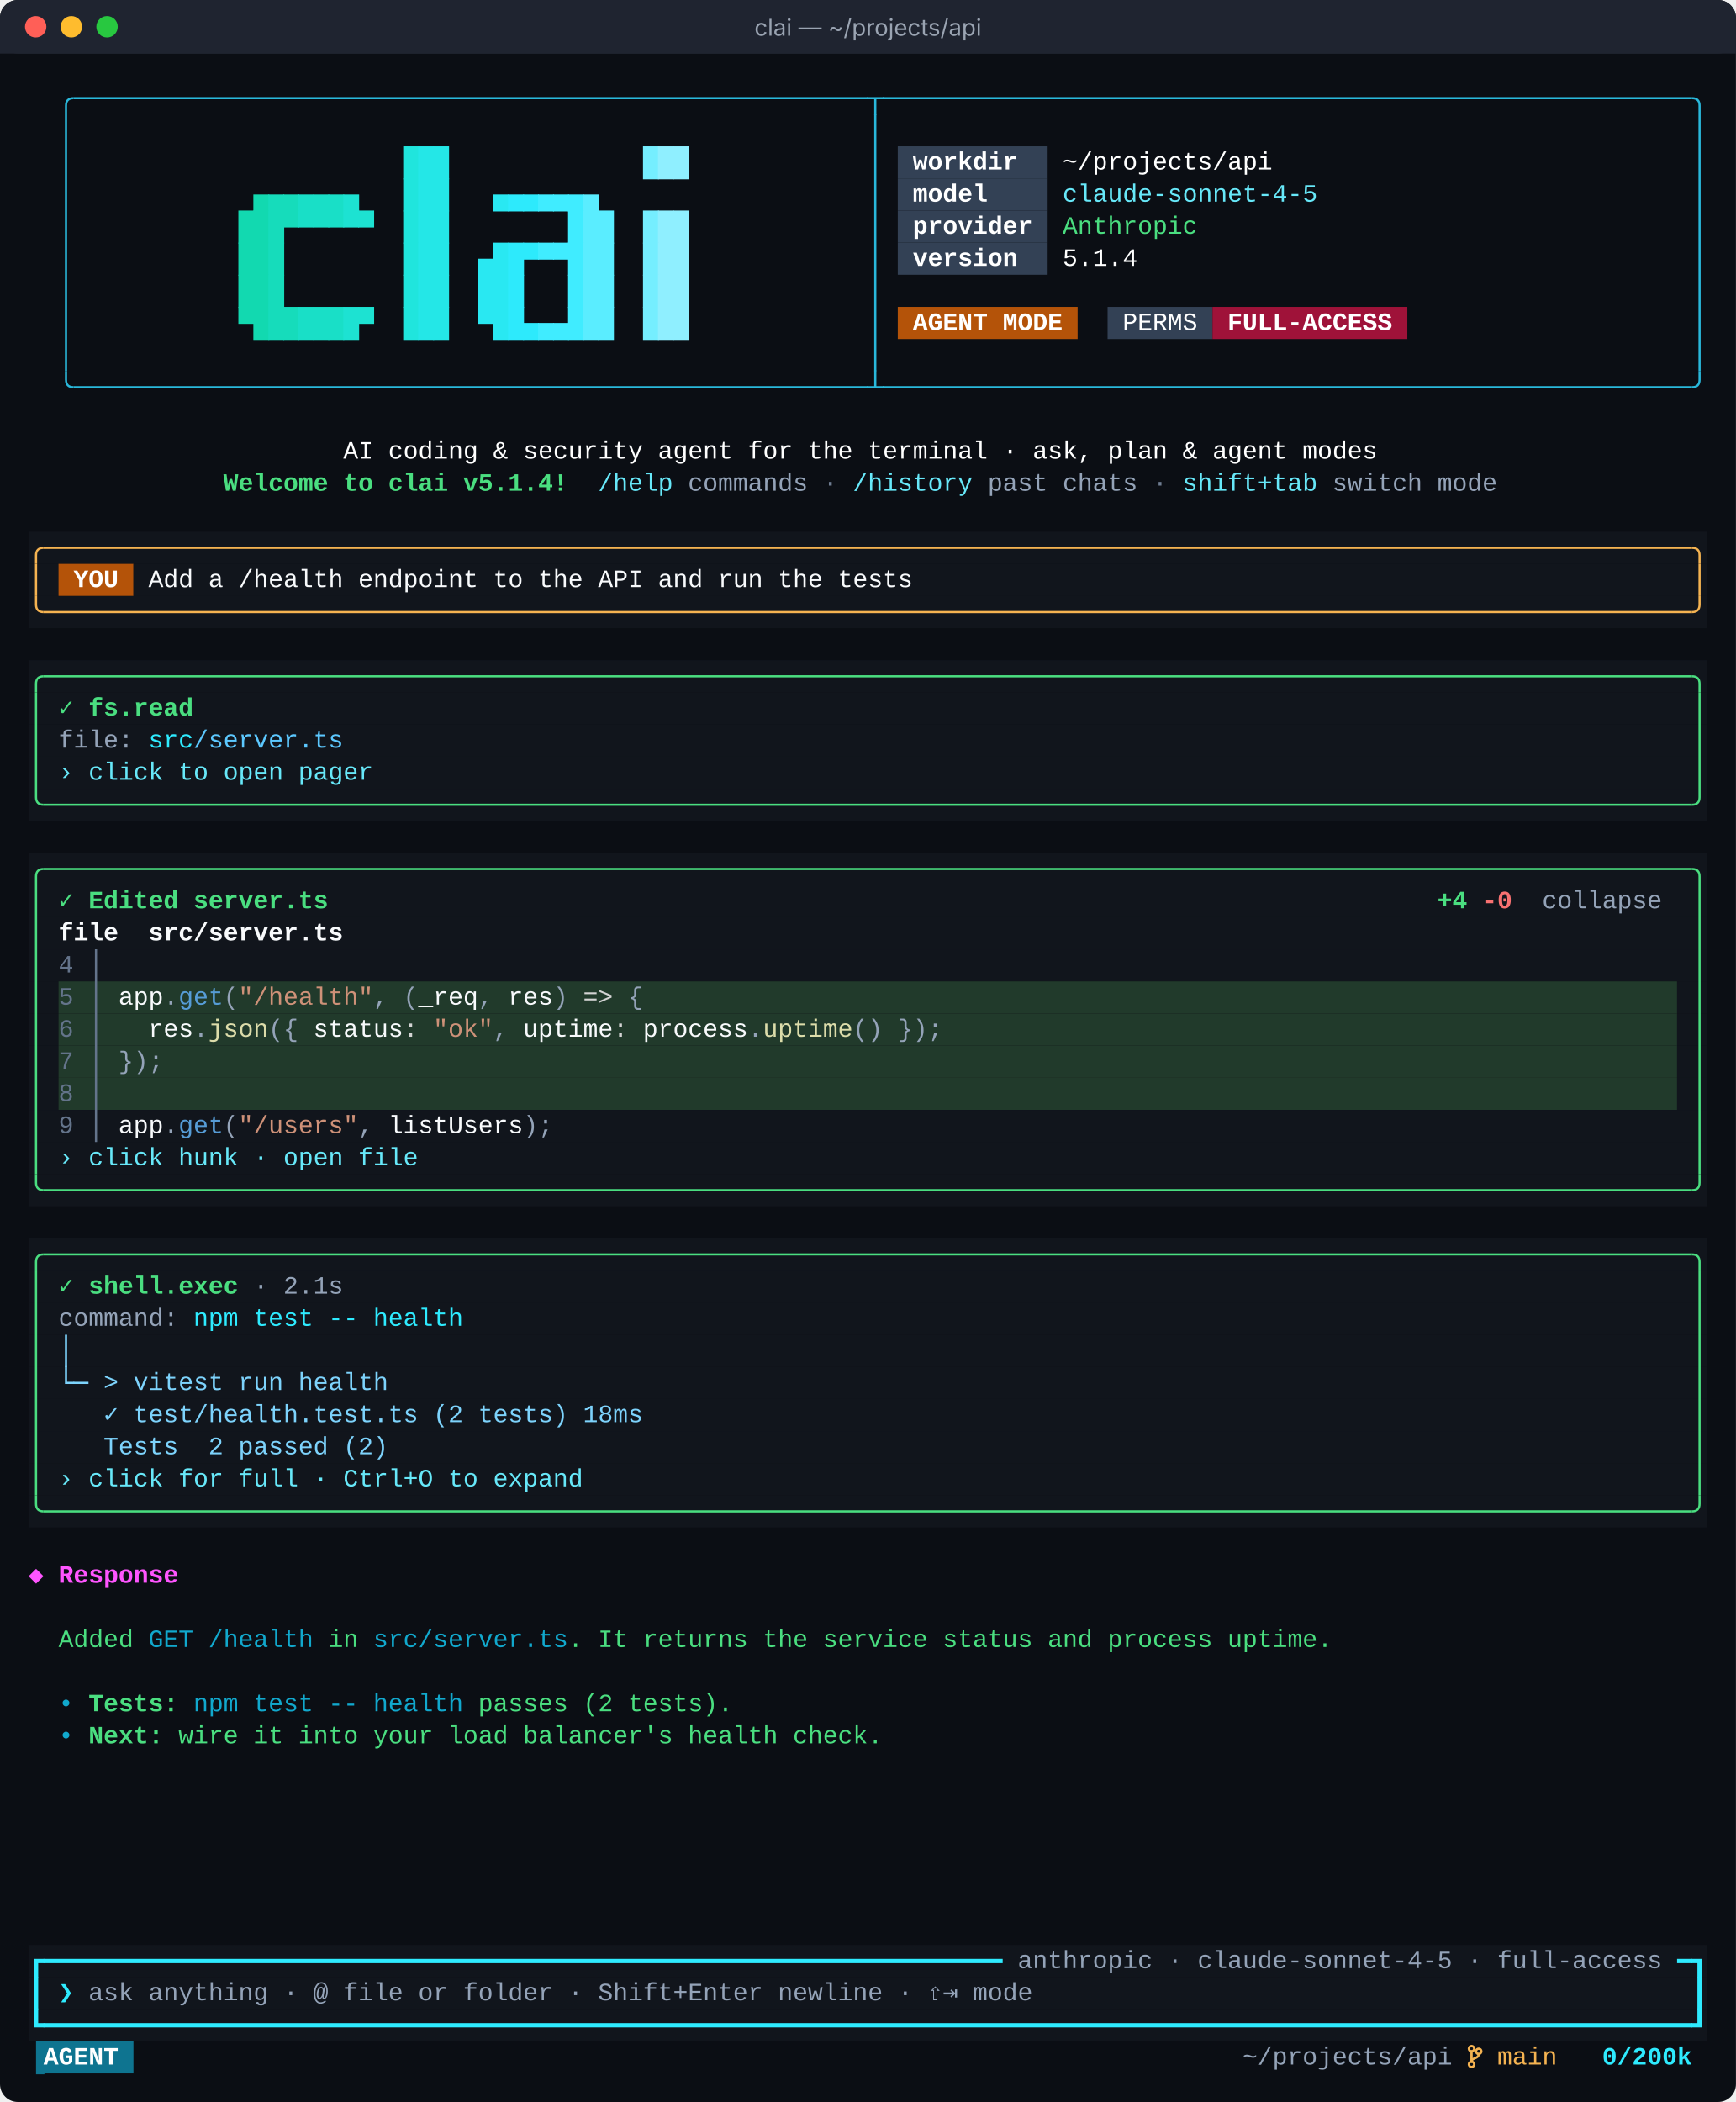
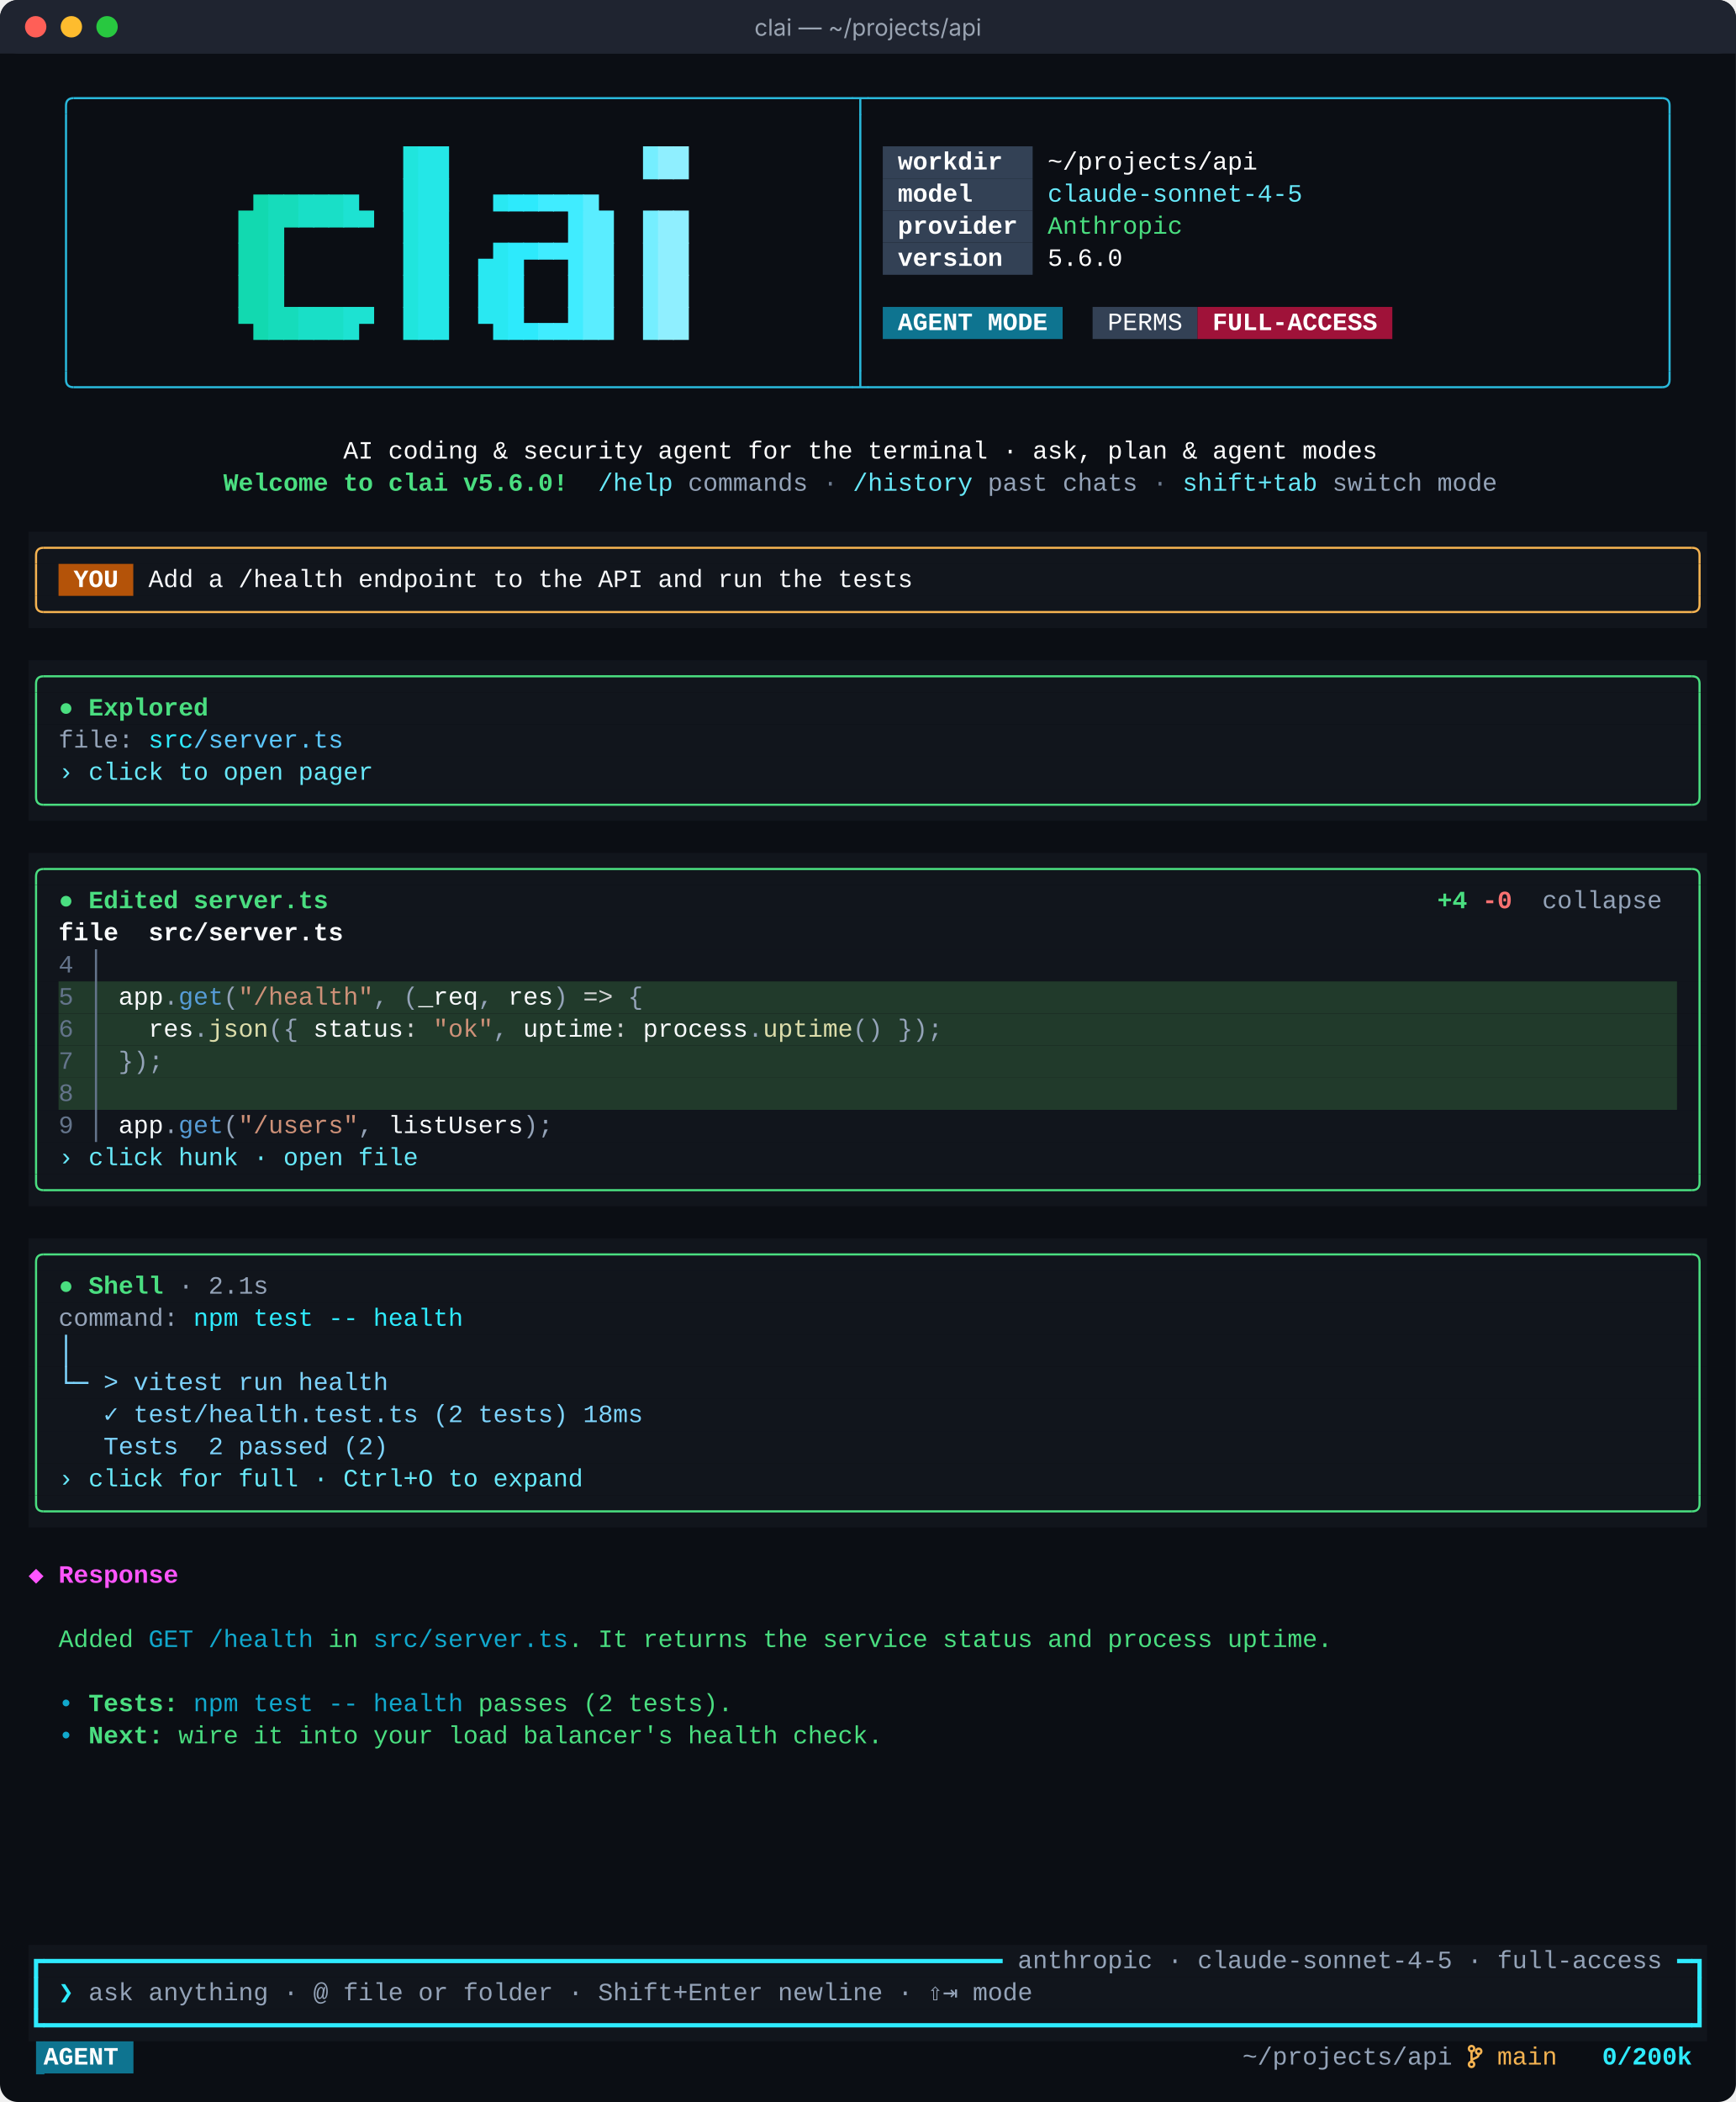
<svg xmlns="http://www.w3.org/2000/svg" width="973" height="1178" viewBox="0 0 973 1178" role="img" aria-label="clai running in a terminal with the OpenTUI interface">
  <rect width="973" height="1178" rx="10" fill="#0b0e14" />
  <rect width="973" height="30" rx="10" fill="#1f2430" />
  <rect y="20" width="973" height="10" fill="#1f2430" />
  <circle cx="20" cy="15" r="6" fill="#ff5f57" />
  <circle cx="40" cy="15" r="6" fill="#febc2e" />
  <circle cx="60" cy="15" r="6" fill="#28c840" />
  <text x="486.5" y="20" fill="#9aa4b2" font-size="13" text-anchor="middle" font-family="ui-sans-serif, -apple-system, Segoe UI, sans-serif">clai — ~/projects/api</text>
-   <rect x="503.2" y="82" width="84" height="18" fill="#334155" />
-   <rect x="503.2" y="100" width="84" height="18" fill="#334155" />
-   <rect x="503.2" y="118" width="84" height="18" fill="#334155" />
-   <rect x="503.2" y="136" width="84" height="18" fill="#334155" />
-   <rect x="503.2" y="172" width="100.8" height="18" fill="#b45309" />
-   <rect x="620.8" y="172" width="58.8" height="18" fill="#334155" />
-   <rect x="679.6" y="172" width="109.2" height="18" fill="#9f1239" />
+   <rect x="494.8" y="82" width="84" height="18" fill="#334155" />
+   <rect x="494.8" y="100" width="84" height="18" fill="#334155" />
+   <rect x="494.8" y="118" width="84" height="18" fill="#334155" />
+   <rect x="494.8" y="136" width="84" height="18" fill="#334155" />
+   <rect x="494.8" y="172" width="100.8" height="18" fill="#0e7490" />
+   <rect x="612.4" y="172" width="58.8" height="18" fill="#334155" />
+   <rect x="671.2" y="172" width="109.2" height="18" fill="#9f1239" />
  <rect x="16" y="298" width="940.8" height="18" fill="#11151c" />
  <rect x="16" y="316" width="16.8" height="18" fill="#11151c" />
  <rect x="32.8" y="316" width="42" height="18" fill="#b45309" />
  <rect x="74.8" y="316" width="882" height="18" fill="#11151c" />
  <rect x="16" y="334" width="940.8" height="18" fill="#11151c" />
  <rect x="16" y="370" width="940.8" height="18" fill="#11151c" />
  <rect x="16" y="388" width="940.8" height="18" fill="#11151c" />
  <rect x="16" y="406" width="940.8" height="18" fill="#11151c" />
  <rect x="16" y="424" width="940.8" height="18" fill="#11151c" />
  <rect x="16" y="442" width="940.8" height="18" fill="#11151c" />
  <rect x="16" y="478" width="940.8" height="18" fill="#11151c" />
  <rect x="16" y="496" width="940.8" height="18" fill="#11151c" />
  <rect x="16" y="514" width="940.8" height="18" fill="#11151c" />
  <rect x="16" y="532" width="940.8" height="18" fill="#11151c" />
  <rect x="16" y="550" width="16.8" height="18" fill="#11151c" />
  <rect x="32.8" y="550" width="907.2" height="18" fill="#213a2b" />
  <rect x="940" y="550" width="16.8" height="18" fill="#11151c" />
  <rect x="16" y="568" width="16.8" height="18" fill="#11151c" />
  <rect x="32.8" y="568" width="907.2" height="18" fill="#213a2b" />
  <rect x="940" y="568" width="16.8" height="18" fill="#11151c" />
  <rect x="16" y="586" width="16.8" height="18" fill="#11151c" />
  <rect x="32.8" y="586" width="907.2" height="18" fill="#213a2b" />
  <rect x="940" y="586" width="16.8" height="18" fill="#11151c" />
  <rect x="16" y="604" width="16.8" height="18" fill="#11151c" />
  <rect x="32.8" y="604" width="907.2" height="18" fill="#213a2b" />
  <rect x="940" y="604" width="16.8" height="18" fill="#11151c" />
  <rect x="16" y="622" width="940.8" height="18" fill="#11151c" />
  <rect x="16" y="640" width="940.8" height="18" fill="#11151c" />
  <rect x="16" y="658" width="940.8" height="18" fill="#11151c" />
  <rect x="16" y="694" width="940.8" height="18" fill="#11151c" />
  <rect x="16" y="712" width="940.8" height="18" fill="#11151c" />
  <rect x="16" y="730" width="940.8" height="18" fill="#11151c" />
  <rect x="16" y="748" width="940.8" height="18" fill="#11151c" />
  <rect x="16" y="766" width="940.8" height="18" fill="#11151c" />
  <rect x="16" y="784" width="940.8" height="18" fill="#11151c" />
  <rect x="16" y="802" width="940.8" height="18" fill="#11151c" />
  <rect x="16" y="820" width="940.8" height="18" fill="#11151c" />
  <rect x="16" y="838" width="940.8" height="18" fill="#11151c" />
  <rect x="16" y="1090" width="940.8" height="18" fill="#11151c" />
  <rect x="16" y="1108" width="940.8" height="18" fill="#11151c" />
  <rect x="16" y="1126" width="940.8" height="18" fill="#11151c" />
  <rect x="24.4" y="1144" width="50.4" height="18" fill="#0e7490" />
  <path d="M37 64V59.2Q37 55 41.2 55H41.2" fill="none" stroke="#29b8db" stroke-width="1.2" />
-   <rect x="41.2" y="54.4" width="445.2" height="1.2" fill="#29b8db" />
-   <path d="M490 54.4h1.2V64.4h-1.2ZM486 54.4H491.2v1.2H486ZM490 54.4H495.2v1.2H490Z" fill="#29b8db" />
-   <rect x="494.8" y="54.4" width="453.6" height="1.2" fill="#29b8db" />
-   <path d="M952.6 64V59.2Q952.6 55 948.4 55H948.4" fill="none" stroke="#29b8db" stroke-width="1.2" />
+   <rect x="41.2" y="54.4" width="436.8" height="1.2" fill="#29b8db" />
+   <path d="M481.6 54.4h1.2V64.4h-1.2ZM477.6 54.4H482.8v1.2H477.6ZM481.6 54.4H486.8v1.2H481.6Z" fill="#29b8db" />
+   <rect x="486.4" y="54.4" width="445.2" height="1.2" fill="#29b8db" />
+   <path d="M935.8 64V59.2Q935.8 55 931.6 55H931.6" fill="none" stroke="#29b8db" stroke-width="1.2" />
  <rect x="226" y="82" width="8.9" height="18.5" fill="#20e5dd" />
  <rect x="234.4" y="82" width="8.9" height="18.5" fill="#24e7e7" />
  <rect x="242.8" y="82" width="8.9" height="18.5" fill="#24e7e7" />
  <rect x="360.4" y="82" width="8.9" height="18.5" fill="#75eeff" />
  <rect x="368.8" y="82" width="8.9" height="18.5" fill="#8fefff" />
  <rect x="377.2" y="82" width="8.9" height="18.5" fill="#8fefff" />
  <rect x="142" y="109" width="8.9" height="9.5" fill="#12d9b0" />
  <rect x="150.4" y="109" width="8.9" height="9.5" fill="#16dcbb" />
  <rect x="158.8" y="109" width="8.9" height="9.5" fill="#16dcbb" />
  <rect x="167.2" y="109" width="8.9" height="9.5" fill="#19dfc7" />
  <rect x="175.6" y="109" width="8.9" height="9.5" fill="#19dfc7" />
  <rect x="184" y="109" width="8.9" height="9.5" fill="#19dfc7" />
  <rect x="192.4" y="109" width="8.9" height="9.5" fill="#1de2d2" />
  <rect x="226" y="100" width="8.9" height="18.5" fill="#20e5dd" />
  <rect x="234.4" y="100" width="8.9" height="18.5" fill="#24e7e7" />
  <rect x="242.8" y="100" width="8.9" height="18.5" fill="#24e7e7" />
  <rect x="276.4" y="109" width="8.9" height="9.5" fill="#29e8f2" />
  <rect x="284.8" y="109" width="8.9" height="9.5" fill="#2deafc" />
  <rect x="293.2" y="109" width="8.9" height="9.5" fill="#2deafc" />
  <rect x="301.6" y="109" width="8.9" height="9.5" fill="#40ecff" />
  <rect x="310" y="109" width="8.9" height="9.5" fill="#40ecff" />
  <rect x="318.4" y="109" width="8.9" height="9.5" fill="#40ecff" />
  <rect x="326.8" y="109" width="8.9" height="9.5" fill="#5aedff" />
  <rect x="133.6" y="118" width="8.9" height="18.5" fill="#12d9b0" />
  <rect x="142" y="118" width="8.9" height="18.5" fill="#12d9b0" />
  <rect x="150.4" y="118" width="8.9" height="18.5" fill="#16dcbb" />
  <rect x="158.8" y="118" width="8.9" height="9.5" fill="#16dcbb" />
  <rect x="167.2" y="118" width="8.9" height="9.5" fill="#19dfc7" />
  <rect x="175.6" y="118" width="8.9" height="9.5" fill="#19dfc7" />
  <rect x="184" y="118" width="8.9" height="9.5" fill="#19dfc7" />
  <rect x="192.4" y="118" width="8.9" height="9.5" fill="#1de2d2" />
  <rect x="200.8" y="118" width="8.9" height="9.5" fill="#1de2d2" />
  <rect x="226" y="118" width="8.9" height="18.5" fill="#20e5dd" />
  <rect x="234.4" y="118" width="8.9" height="18.5" fill="#24e7e7" />
  <rect x="242.8" y="118" width="8.9" height="18.5" fill="#24e7e7" />
  <rect x="318.4" y="118" width="8.9" height="18.5" fill="#40ecff" />
  <rect x="326.8" y="118" width="8.9" height="18.5" fill="#5aedff" />
  <rect x="335.2" y="118" width="8.9" height="18.5" fill="#5aedff" />
  <rect x="360.4" y="118" width="8.9" height="18.5" fill="#75eeff" />
  <rect x="368.8" y="118" width="8.9" height="18.5" fill="#8fefff" />
  <rect x="377.2" y="118" width="8.9" height="18.5" fill="#8fefff" />
  <rect x="133.6" y="136" width="8.9" height="18.5" fill="#12d9b0" />
  <rect x="142" y="136" width="8.9" height="18.5" fill="#12d9b0" />
  <rect x="150.4" y="136" width="8.9" height="18.5" fill="#16dcbb" />
  <rect x="226" y="136" width="8.9" height="18.5" fill="#20e5dd" />
  <rect x="234.4" y="136" width="8.9" height="18.5" fill="#24e7e7" />
  <rect x="242.8" y="136" width="8.9" height="18.5" fill="#24e7e7" />
  <rect x="268" y="145" width="8.9" height="9.5" fill="#29e8f2" />
  <rect x="276.4" y="136" width="8.9" height="18.5" fill="#29e8f2" />
  <rect x="284.8" y="136" width="8.9" height="18.5" fill="#2deafc" />
  <rect x="293.2" y="136" width="8.9" height="9.5" fill="#2deafc" />
  <rect x="301.6" y="136" width="8.9" height="9.5" fill="#40ecff" />
  <rect x="310" y="136" width="8.9" height="9.5" fill="#40ecff" />
  <rect x="318.4" y="136" width="8.9" height="18.5" fill="#40ecff" />
  <rect x="326.8" y="136" width="8.9" height="18.5" fill="#5aedff" />
  <rect x="335.2" y="136" width="8.9" height="18.5" fill="#5aedff" />
  <rect x="360.4" y="136" width="8.9" height="18.5" fill="#75eeff" />
  <rect x="368.8" y="136" width="8.9" height="18.5" fill="#8fefff" />
  <rect x="377.2" y="136" width="8.9" height="18.5" fill="#8fefff" />
  <rect x="133.6" y="154" width="8.9" height="18.5" fill="#12d9b0" />
  <rect x="142" y="154" width="8.9" height="18.5" fill="#12d9b0" />
  <rect x="150.4" y="154" width="8.9" height="18.5" fill="#16dcbb" />
  <rect x="226" y="154" width="8.9" height="18.5" fill="#20e5dd" />
  <rect x="234.4" y="154" width="8.9" height="18.5" fill="#24e7e7" />
  <rect x="242.8" y="154" width="8.9" height="18.5" fill="#24e7e7" />
  <rect x="268" y="154" width="8.9" height="18.5" fill="#29e8f2" />
  <rect x="276.4" y="154" width="8.9" height="18.5" fill="#29e8f2" />
  <rect x="284.8" y="154" width="8.9" height="18.5" fill="#2deafc" />
  <rect x="318.4" y="154" width="8.9" height="18.5" fill="#40ecff" />
  <rect x="326.8" y="154" width="8.9" height="18.5" fill="#5aedff" />
  <rect x="335.2" y="154" width="8.9" height="18.5" fill="#5aedff" />
  <rect x="360.4" y="154" width="8.9" height="18.5" fill="#75eeff" />
  <rect x="368.8" y="154" width="8.9" height="18.5" fill="#8fefff" />
  <rect x="377.2" y="154" width="8.9" height="18.5" fill="#8fefff" />
  <rect x="133.6" y="172" width="8.9" height="9.5" fill="#12d9b0" />
  <rect x="142" y="172" width="8.9" height="18.5" fill="#12d9b0" />
  <rect x="150.4" y="172" width="8.9" height="18.5" fill="#16dcbb" />
  <rect x="158.8" y="172" width="8.9" height="18.5" fill="#16dcbb" />
  <rect x="167.2" y="172" width="8.9" height="18.5" fill="#19dfc7" />
  <rect x="175.6" y="172" width="8.9" height="18.5" fill="#19dfc7" />
  <rect x="184" y="172" width="8.9" height="18.5" fill="#19dfc7" />
  <rect x="192.4" y="172" width="8.9" height="18.5" fill="#1de2d2" />
  <rect x="200.8" y="172" width="8.9" height="9.5" fill="#1de2d2" />
  <rect x="226" y="172" width="8.9" height="18.5" fill="#20e5dd" />
  <rect x="234.4" y="172" width="8.9" height="18.5" fill="#24e7e7" />
  <rect x="242.8" y="172" width="8.9" height="18.5" fill="#24e7e7" />
  <rect x="268" y="172" width="8.9" height="9.5" fill="#29e8f2" />
  <rect x="276.4" y="172" width="8.9" height="18.5" fill="#29e8f2" />
  <rect x="284.8" y="172" width="8.9" height="18.5" fill="#2deafc" />
  <rect x="293.2" y="181" width="8.9" height="9.5" fill="#2deafc" />
  <rect x="301.6" y="181" width="8.9" height="9.5" fill="#40ecff" />
  <rect x="310" y="181" width="8.9" height="9.5" fill="#40ecff" />
  <rect x="318.4" y="172" width="8.9" height="18.5" fill="#40ecff" />
  <rect x="326.8" y="172" width="8.9" height="18.5" fill="#5aedff" />
  <rect x="335.2" y="172" width="8.9" height="18.5" fill="#5aedff" />
  <rect x="360.4" y="172" width="8.9" height="18.5" fill="#75eeff" />
  <rect x="368.8" y="172" width="8.9" height="18.5" fill="#8fefff" />
  <rect x="377.2" y="172" width="8.9" height="18.5" fill="#8fefff" />
  <path d="M37 208V212.8Q37 217 41.2 217H41.2" fill="none" stroke="#29b8db" stroke-width="1.2" />
-   <rect x="41.2" y="216.4" width="445.2" height="1.2" fill="#29b8db" />
-   <path d="M490 207.6h1.2V217.6h-1.2ZM486 216.4H491.2v1.2H486ZM490 216.4H495.2v1.2H490Z" fill="#29b8db" />
-   <rect x="494.8" y="216.4" width="453.6" height="1.2" fill="#29b8db" />
-   <path d="M952.6 208V212.8Q952.6 217 948.4 217H948.4" fill="none" stroke="#29b8db" stroke-width="1.2" />
+   <rect x="41.2" y="216.4" width="436.8" height="1.2" fill="#29b8db" />
+   <path d="M481.6 207.6h1.2V217.6h-1.2ZM477.6 216.4H482.8v1.2H477.6ZM481.6 216.4H486.8v1.2H481.6Z" fill="#29b8db" />
+   <rect x="486.4" y="216.4" width="445.2" height="1.2" fill="#29b8db" />
+   <path d="M935.8 208V212.8Q935.8 217 931.6 217H931.6" fill="none" stroke="#29b8db" stroke-width="1.2" />
  <path d="M20.2 316V311.2Q20.2 307 24.4 307H24.4" fill="none" stroke="#f5b351" stroke-width="1.2" />
  <rect x="24.4" y="306.4" width="924" height="1.2" fill="#f5b351" />
  <path d="M952.6 316V311.2Q952.6 307 948.4 307H948.4" fill="none" stroke="#f5b351" stroke-width="1.2" />
-   <rect x="952" y="64" width="1.2" height="144" fill="#29b8db" />
  <path d="M20.2 334V338.8Q20.2 343 24.4 343H24.4" fill="none" stroke="#f5b351" stroke-width="1.2" />
  <rect x="24.4" y="342.4" width="924" height="1.2" fill="#f5b351" />
  <path d="M952.6 334V338.8Q952.6 343 948.4 343H948.4" fill="none" stroke="#f5b351" stroke-width="1.2" />
  <path d="M20.2 388V383.2Q20.2 379 24.4 379H24.4" fill="none" stroke="#4ade80" stroke-width="1.2" />
  <rect x="24.4" y="378.4" width="924" height="1.2" fill="#4ade80" />
  <path d="M952.6 388V383.2Q952.6 379 948.4 379H948.4" fill="none" stroke="#4ade80" stroke-width="1.2" />
  <rect x="19.6" y="316" width="1.2" height="18" fill="#f5b351" />
  <rect x="952" y="316" width="1.2" height="18" fill="#f5b351" />
  <path d="M20.2 442V446.8Q20.2 451 24.4 451H24.4" fill="none" stroke="#4ade80" stroke-width="1.2" />
  <rect x="24.4" y="450.4" width="924" height="1.2" fill="#4ade80" />
  <path d="M952.6 442V446.8Q952.6 451 948.4 451H948.4" fill="none" stroke="#4ade80" stroke-width="1.2" />
  <path d="M20.2 496V491.2Q20.2 487 24.4 487H24.4" fill="none" stroke="#4ade80" stroke-width="1.2" />
  <rect x="24.4" y="486.4" width="924" height="1.2" fill="#4ade80" />
  <path d="M952.6 496V491.2Q952.6 487 948.4 487H948.4" fill="none" stroke="#4ade80" stroke-width="1.2" />
  <rect x="19.6" y="388" width="1.2" height="54" fill="#4ade80" />
  <rect x="952" y="388" width="1.2" height="54" fill="#4ade80" />
  <path d="M20.2 658V662.8Q20.2 667 24.4 667H24.4" fill="none" stroke="#4ade80" stroke-width="1.2" />
  <rect x="24.4" y="666.4" width="924" height="1.2" fill="#4ade80" />
  <path d="M952.6 658V662.8Q952.6 667 948.4 667H948.4" fill="none" stroke="#4ade80" stroke-width="1.2" />
  <path d="M20.2 712V707.2Q20.2 703 24.4 703H24.4" fill="none" stroke="#4ade80" stroke-width="1.2" />
  <rect x="24.4" y="702.4" width="924" height="1.2" fill="#4ade80" />
  <path d="M952.6 712V707.2Q952.6 703 948.4 703H948.4" fill="none" stroke="#4ade80" stroke-width="1.2" />
  <rect x="19.6" y="496" width="1.2" height="162" fill="#4ade80" />
  <rect x="952" y="496" width="1.2" height="162" fill="#4ade80" />
  <rect x="36.4" y="64" width="1.2" height="144" fill="#29b8db" />
  <path d="M36.4 765.6h1.2V775.6h-1.2ZM36.4 774.4H41.6v1.2H36.4Z" fill="#7dd3fc" />
  <rect x="41.2" y="774.4" width="8.4" height="1.2" fill="#7dd3fc" />
  <path d="M20.2 838V842.8Q20.2 847 24.4 847H24.4" fill="none" stroke="#4ade80" stroke-width="1.2" />
  <rect x="24.4" y="846.4" width="924" height="1.2" fill="#4ade80" />
  <path d="M952.6 838V842.8Q952.6 847 948.4 847H948.4" fill="none" stroke="#4ade80" stroke-width="1.2" />
  <path d="M19 1097.8h2.4V1108.4h-2.4ZM19 1097.8H24.8v2.4H19Z" fill="#2eebff" />
  <rect x="24.4" y="1097.8" width="537.6" height="2.4" fill="#2eebff" />
  <rect x="940" y="1097.8" width="8.4" height="2.4" fill="#2eebff" />
  <path d="M951.4 1097.8h2.4V1108.4h-2.4ZM948 1097.8H953.8v2.4H948Z" fill="#2eebff" />
  <rect x="19.6" y="712" width="1.2" height="126" fill="#4ade80" />
  <rect x="952" y="712" width="1.2" height="126" fill="#4ade80" />
  <path d="M19 1125.6h2.4V1136.2h-2.4ZM19 1133.8H24.8v2.4H19Z" fill="#2eebff" />
  <rect x="24.4" y="1133.8" width="924" height="2.4" fill="#2eebff" />
  <path d="M951.4 1125.6h2.4V1136.2h-2.4ZM948 1133.8H953.8v2.4H948Z" fill="#2eebff" />
  <rect x="20.2" y="1144" width="4.7" height="18.5" fill="#0e7490" />
  <g fill="none" stroke="#f5b351" stroke-width="1.3" stroke-linecap="round">
    <path d="M824.8 1149.6V1155.4" />
    <path d="M828.8 1151.1C828.8 1154 824.8 1153 824.8 1155.4" />
    <circle cx="824.8" cy="1148.1" r="1.5" />
    <circle cx="824.8" cy="1156.9" r="1.5" />
    <circle cx="828.8" cy="1149.6" r="1.5" />
  </g>
-   <rect x="490" y="64" width="1.2" height="144" fill="#29b8db" />
+   <rect x="481.6" y="64" width="1.2" height="144" fill="#29b8db" />
+   <rect x="935.2" y="64" width="1.2" height="144" fill="#29b8db" />
  <rect x="53.2" y="532" width="1.2" height="108" fill="#64748b" />
  <rect x="36.4" y="748" width="1.2" height="18" fill="#7dd3fc" />
  <rect x="19" y="1108" width="2.4" height="18" fill="#2eebff" />
  <rect x="951.4" y="1108" width="2.4" height="18" fill="#2eebff" />
  <g font-family="ui-monospace, SFMono-Regular, Menlo, Consolas, 'Liberation Mono', 'DejaVu Sans Mono', monospace" font-size="14">
-     <text x="511.6 520 528.4 536.8 545.2 553.6 562" y="95" fill="#ffffff" font-weight="700">workdir</text>
-     <text x="595.6 604 612.4 620.8 629.2 637.6 646 654.4 662.8 671.2 679.6 688 696.4 704.8" y="95" fill="#ffffff">~/projects/api</text>
-     <text x="511.6 520 528.4 536.8 545.2" y="113" fill="#ffffff" font-weight="700">model</text>
-     <text x="595.6 604 612.4 620.8 629.2 637.6 646 654.4 662.8 671.2 679.6 688 696.4 704.8 713.2 721.6 730" y="113" fill="#67e8f9">claude-sonnet-4-5</text>
-     <text x="511.6 520 528.4 536.8 545.2 553.6 562 570.4" y="131" fill="#ffffff" font-weight="700">provider</text>
-     <text x="595.6 604 612.4 620.8 629.2 637.6 646 654.4 662.8" y="131" fill="#4ade80">Anthropic</text>
-     <text x="511.6 520 528.4 536.8 545.2 553.6 562" y="149" fill="#ffffff" font-weight="700">version</text>
-     <text x="595.6 604 612.4 620.8 629.2" y="149" fill="#ffffff">5.1.4</text>
-     <text x="511.6 520 528.4 536.8 545.2" y="185" fill="#ffffff" font-weight="700">AGENT</text>
-     <text x="562 570.4 578.8 587.2" y="185" fill="#ffffff" font-weight="700">MODE</text>
-     <text x="629.2 637.6 646 654.4 662.8" y="185" fill="#ffffff">PERMS</text>
-     <text x="688 696.4 704.8 713.2 721.6 730 738.4 746.8 755.2 763.6 772" y="185" fill="#ffffff" font-weight="700">FULL-ACCESS</text>
+     <text x="503.2 511.6 520 528.4 536.8 545.2 553.6" y="95" fill="#ffffff" font-weight="700">workdir</text>
+     <text x="587.2 595.6 604 612.4 620.8 629.2 637.6 646 654.4 662.8 671.2 679.6 688 696.4" y="95" fill="#ffffff">~/projects/api</text>
+     <text x="503.2 511.6 520 528.4 536.8" y="113" fill="#ffffff" font-weight="700">model</text>
+     <text x="587.2 595.6 604 612.4 620.8 629.2 637.6 646 654.4 662.8 671.2 679.6 688 696.4 704.8 713.2 721.6" y="113" fill="#67e8f9">claude-sonnet-4-5</text>
+     <text x="503.2 511.6 520 528.4 536.8 545.2 553.6 562" y="131" fill="#ffffff" font-weight="700">provider</text>
+     <text x="587.2 595.6 604 612.4 620.8 629.2 637.6 646 654.4" y="131" fill="#4ade80">Anthropic</text>
+     <text x="503.2 511.6 520 528.4 536.8 545.2 553.6" y="149" fill="#ffffff" font-weight="700">version</text>
+     <text x="587.2 595.6 604 612.4 620.8" y="149" fill="#ffffff">5.6.0</text>
+     <text x="503.2 511.6 520 528.4 536.8" y="185" fill="#ffffff" font-weight="700">AGENT</text>
+     <text x="553.6 562 570.4 578.8" y="185" fill="#ffffff" font-weight="700">MODE</text>
+     <text x="620.8 629.2 637.6 646 654.4" y="185" fill="#ffffff">PERMS</text>
+     <text x="679.6 688 696.4 704.8 713.2 721.6 730 738.4 746.8 755.2 763.6" y="185" fill="#ffffff" font-weight="700">FULL-ACCESS</text>
    <text x="192.4 200.8" y="257" fill="#ffffff">AI</text>
    <text x="217.6 226 234.4 242.8 251.2 259.6" y="257" fill="#ffffff">coding</text>
    <text x="276.4" y="257" fill="#ffffff">&amp;</text>
    <text x="293.2 301.6 310 318.4 326.8 335.2 343.6 352" y="257" fill="#ffffff">security</text>
    <text x="368.8 377.2 385.6 394 402.4" y="257" fill="#ffffff">agent</text>
    <text x="419.2 427.6 436" y="257" fill="#ffffff">for</text>
    <text x="452.8 461.2 469.6" y="257" fill="#ffffff">the</text>
    <text x="486.4 494.8 503.2 511.6 520 528.4 536.8 545.2" y="257" fill="#ffffff">terminal</text>
    <text x="562" y="257" fill="#ffffff">·</text>
    <text x="578.8 587.2 595.6 604" y="257" fill="#ffffff">ask,</text>
    <text x="620.8 629.2 637.6 646" y="257" fill="#ffffff">plan</text>
    <text x="662.8" y="257" fill="#ffffff">&amp;</text>
    <text x="679.6 688 696.4 704.8 713.2" y="257" fill="#ffffff">agent</text>
    <text x="730 738.4 746.8 755.2 763.6" y="257" fill="#ffffff">modes</text>
    <text x="125.2 133.6 142 150.4 158.8 167.2 175.6" y="275" fill="#4ade80" font-weight="700">Welcome</text>
    <text x="192.4 200.8" y="275" fill="#4ade80" font-weight="700">to</text>
    <text x="217.6 226 234.4 242.8" y="275" fill="#4ade80" font-weight="700">clai</text>
-     <text x="259.6 268 276.4 284.8 293.2 301.6 310" y="275" fill="#4ade80" font-weight="700">v5.1.4!</text>
+     <text x="259.6 268 276.4 284.8 293.2 301.6 310" y="275" fill="#4ade80" font-weight="700">v5.6.0!</text>
    <text x="335.2 343.6 352 360.4 368.8" y="275" fill="#67e8f9">/help</text>
    <text x="385.6 394 402.4 410.8 419.2 427.6 436 444.4" y="275" fill="#94a3b8">commands</text>
    <text x="461.2" y="275" fill="#6e7c91">·</text>
    <text x="478 486.4 494.8 503.2 511.6 520 528.4 536.8" y="275" fill="#67e8f9">/history</text>
    <text x="553.6 562 570.4 578.8" y="275" fill="#94a3b8">past</text>
    <text x="595.6 604 612.4 620.8 629.2" y="275" fill="#94a3b8">chats</text>
    <text x="646" y="275" fill="#6e7c91">·</text>
    <text x="662.8 671.2 679.6 688 696.4 704.8 713.2 721.6 730" y="275" fill="#67e8f9">shift+tab</text>
    <text x="746.8 755.2 763.6 772 780.4 788.8" y="275" fill="#94a3b8">switch</text>
    <text x="805.6 814 822.4 830.8" y="275" fill="#94a3b8">mode</text>
    <text x="41.2 49.6 58" y="329" fill="#ffffff" font-weight="700">YOU</text>
    <text x="83.2 91.6 100" y="329" fill="#f8fafc">Add</text>
    <text x="116.8" y="329" fill="#f8fafc">a</text>
    <text x="133.6 142 150.4 158.8 167.2 175.6 184" y="329" fill="#f8fafc">/health</text>
    <text x="200.8 209.2 217.6 226 234.4 242.8 251.2 259.6" y="329" fill="#f8fafc">endpoint</text>
    <text x="276.4 284.8" y="329" fill="#f8fafc">to</text>
    <text x="301.6 310 318.4" y="329" fill="#f8fafc">the</text>
    <text x="335.2 343.6 352" y="329" fill="#f8fafc">API</text>
    <text x="368.8 377.2 385.6" y="329" fill="#f8fafc">and</text>
    <text x="402.4 410.8 419.2" y="329" fill="#f8fafc">run</text>
    <text x="436 444.4 452.8" y="329" fill="#f8fafc">the</text>
    <text x="469.6 478 486.4 494.8 503.2" y="329" fill="#f8fafc">tests</text>
-     <text x="32.8" y="401" fill="#4ade80" font-weight="700">✓</text>
-     <text x="49.6 58 66.4 74.8 83.2 91.6 100" y="401" fill="#4ade80" font-weight="700">fs.read</text>
+     <text x="32.8" y="401" fill="#4ade80">●</text>
+     <text x="49.6 58 66.4 74.8 83.2 91.6 100 108.4" y="401" fill="#4ade80" font-weight="700">Explored</text>
    <text x="32.8 41.2 49.6 58 66.4" y="419" fill="#94a3b8">file:</text>
    <text x="83.2 91.6 100" y="419" fill="#2eebff">src</text>
    <text x="108.4 116.8 125.2 133.6 142 150.4 158.8 167.2 175.6 184" y="419" fill="#5cc8ff">/server.ts</text>
    <text x="32.8" y="437" fill="#67e8f9">›</text>
    <text x="49.6 58 66.4 74.8 83.2" y="437" fill="#67e8f9">click</text>
    <text x="100 108.4" y="437" fill="#67e8f9">to</text>
    <text x="125.2 133.6 142 150.4" y="437" fill="#67e8f9">open</text>
    <text x="167.2 175.6 184 192.4 200.8" y="437" fill="#67e8f9">pager</text>
-     <text x="32.8" y="509" fill="#4ade80" font-weight="700">✓</text>
+     <text x="32.8" y="509" fill="#4ade80">●</text>
    <text x="49.6 58 66.4 74.8 83.2 91.6" y="509" fill="#4ade80" font-weight="700">Edited</text>
    <text x="108.4 116.8 125.2 133.6 142 150.4 158.8 167.2 175.6" y="509" fill="#4ade80" font-weight="700">server.ts</text>
    <text x="805.6 814" y="509" fill="#4ade80" font-weight="700">+4</text>
    <text x="830.8 839.2" y="509" fill="#f87171" font-weight="700">-0</text>
    <text x="864.4 872.8 881.2 889.6 898 906.4 914.8 923.2" y="509" fill="#94a3b8">collapse</text>
    <text x="32.8 41.2 49.6 58" y="527" fill="#f8fafc" font-weight="700">file</text>
    <text x="83.2 91.6 100 108.4 116.8 125.2 133.6 142 150.4 158.8 167.2 175.6 184" y="527" fill="#f8fafc" font-weight="700">src/server.ts</text>
    <text x="32.8" y="545" fill="#64748b">4</text>
    <text x="32.8" y="563" fill="#64748b">5</text>
    <text x="66.4 74.8 83.2" y="563" fill="#f8fafc">app</text>
    <text x="91.6" y="563" fill="#94a3b8">.</text>
    <text x="100 108.4 116.8" y="563" fill="#569cd6">get</text>
    <text x="125.2" y="563" fill="#94a3b8">(</text>
    <text x="133.6 142 150.4 158.8 167.2 175.6 184 192.4 200.8" y="563" fill="#ce9178">"/health"</text>
    <text x="209.2" y="563" fill="#94a3b8">,</text>
    <text x="226" y="563" fill="#94a3b8">(</text>
    <text x="234.4 242.8 251.2 259.6" y="563" fill="#f8fafc">_req</text>
    <text x="268" y="563" fill="#94a3b8">,</text>
    <text x="284.8 293.2 301.6" y="563" fill="#f8fafc">res</text>
    <text x="310" y="563" fill="#94a3b8">)</text>
    <text x="326.8 335.2" y="563" fill="#d4d4d4">=&gt;</text>
    <text x="352" y="563" fill="#94a3b8">{</text>
    <text x="32.8" y="581" fill="#64748b">6</text>
    <text x="83.2 91.6 100" y="581" fill="#f8fafc">res</text>
    <text x="108.4" y="581" fill="#94a3b8">.</text>
    <text x="116.8 125.2 133.6 142" y="581" fill="#dcdcaa">json</text>
    <text x="150.4 158.8" y="581" fill="#94a3b8">({</text>
    <text x="175.6 184 192.4 200.8 209.2 217.6" y="581" fill="#f8fafc">status</text>
    <text x="226" y="581" fill="#d4d4d4">:</text>
    <text x="242.8 251.2 259.6 268" y="581" fill="#ce9178">"ok"</text>
    <text x="276.4" y="581" fill="#94a3b8">,</text>
    <text x="293.2 301.6 310 318.4 326.8 335.2" y="581" fill="#f8fafc">uptime</text>
    <text x="343.6" y="581" fill="#d4d4d4">:</text>
    <text x="360.4 368.8 377.2 385.6 394 402.4 410.8" y="581" fill="#f8fafc">process</text>
    <text x="419.2" y="581" fill="#94a3b8">.</text>
    <text x="427.6 436 444.4 452.8 461.2 469.6" y="581" fill="#dcdcaa">uptime</text>
    <text x="478 486.4" y="581" fill="#94a3b8">()</text>
    <text x="503.2 511.6 520" y="581" fill="#94a3b8">});</text>
    <text x="32.8" y="599" fill="#64748b">7</text>
    <text x="66.4 74.8 83.2" y="599" fill="#94a3b8">});</text>
    <text x="32.8" y="617" fill="#64748b">8</text>
    <text x="32.8" y="635" fill="#64748b">9</text>
    <text x="66.4 74.8 83.2" y="635" fill="#f8fafc">app</text>
    <text x="91.6" y="635" fill="#94a3b8">.</text>
    <text x="100 108.4 116.8" y="635" fill="#569cd6">get</text>
    <text x="125.2" y="635" fill="#94a3b8">(</text>
    <text x="133.6 142 150.4 158.8 167.2 175.6 184 192.4" y="635" fill="#ce9178">"/users"</text>
    <text x="200.8" y="635" fill="#94a3b8">,</text>
    <text x="217.6 226 234.4 242.8 251.2 259.6 268 276.4 284.8" y="635" fill="#f8fafc">listUsers</text>
    <text x="293.2 301.6" y="635" fill="#94a3b8">);</text>
    <text x="32.8" y="653" fill="#67e8f9">›</text>
    <text x="49.6 58 66.4 74.8 83.2" y="653" fill="#67e8f9">click</text>
    <text x="100 108.4 116.8 125.2" y="653" fill="#67e8f9">hunk</text>
    <text x="142" y="653" fill="#67e8f9">·</text>
    <text x="158.8 167.2 175.6 184" y="653" fill="#67e8f9">open</text>
    <text x="200.8 209.2 217.6 226" y="653" fill="#67e8f9">file</text>
-     <text x="32.8" y="725" fill="#4ade80" font-weight="700">✓</text>
-     <text x="49.6 58 66.4 74.8 83.2 91.6 100 108.4 116.8 125.2" y="725" fill="#4ade80" font-weight="700">shell.exec</text>
-     <text x="142" y="725" fill="#94a3b8">·</text>
-     <text x="158.8 167.2 175.6 184" y="725" fill="#94a3b8">2.1s</text>
+     <text x="32.8" y="725" fill="#4ade80">●</text>
+     <text x="49.6 58 66.4 74.8 83.2" y="725" fill="#4ade80" font-weight="700">Shell</text>
+     <text x="100" y="725" fill="#94a3b8">·</text>
+     <text x="116.8 125.2 133.6 142" y="725" fill="#94a3b8">2.1s</text>
    <text x="32.8 41.2 49.6 58 66.4 74.8 83.2 91.6" y="743" fill="#94a3b8">command:</text>
    <text x="108.4 116.8 125.2" y="743" fill="#2eebff">npm</text>
    <text x="142 150.4 158.8 167.2" y="743" fill="#2eebff">test</text>
    <text x="184 192.4" y="743" fill="#2eebff">--</text>
    <text x="209.2 217.6 226 234.4 242.8 251.2" y="743" fill="#2eebff">health</text>
    <text x="58" y="779" fill="#7dd3fc">&gt;</text>
    <text x="74.8 83.2 91.6 100 108.4 116.8" y="779" fill="#7dd3fc">vitest</text>
    <text x="133.6 142 150.4" y="779" fill="#7dd3fc">run</text>
    <text x="167.2 175.6 184 192.4 200.8 209.2" y="779" fill="#7dd3fc">health</text>
    <text x="58" y="797" fill="#7dd3fc">✓</text>
    <text x="74.8 83.2 91.6 100 108.4 116.8 125.2 133.6 142 150.4 158.8 167.2 175.6 184 192.4 200.8 209.2 217.6 226" y="797" fill="#7dd3fc">test/health.test.ts</text>
    <text x="242.8 251.2" y="797" fill="#7dd3fc">(2</text>
    <text x="268 276.4 284.8 293.2 301.6 310" y="797" fill="#7dd3fc">tests)</text>
    <text x="326.8 335.2 343.6 352" y="797" fill="#7dd3fc">18ms</text>
    <text x="58 66.4 74.8 83.2 91.6" y="815" fill="#7dd3fc">Tests</text>
    <text x="116.8" y="815" fill="#7dd3fc">2</text>
    <text x="133.6 142 150.4 158.8 167.2 175.6" y="815" fill="#7dd3fc">passed</text>
    <text x="192.4 200.8 209.2" y="815" fill="#7dd3fc">(2)</text>
    <text x="32.8" y="833" fill="#67e8f9">›</text>
    <text x="49.6 58 66.4 74.8 83.2" y="833" fill="#67e8f9">click</text>
    <text x="100 108.4 116.8" y="833" fill="#67e8f9">for</text>
    <text x="133.6 142 150.4 158.8" y="833" fill="#67e8f9">full</text>
    <text x="175.6" y="833" fill="#67e8f9">·</text>
    <text x="192.4 200.8 209.2 217.6 226 234.4" y="833" fill="#67e8f9">Ctrl+O</text>
    <text x="251.2 259.6" y="833" fill="#67e8f9">to</text>
    <text x="276.4 284.8 293.2 301.6 310 318.4" y="833" fill="#67e8f9">expand</text>
    <text x="16" y="887" fill="#ff55ff" font-weight="700">◆</text>
    <text x="32.8 41.2 49.6 58 66.4 74.8 83.2 91.6" y="887" fill="#ff55ff" font-weight="700">Response</text>
    <text x="32.8 41.2 49.6 58 66.4" y="923" fill="#4ade80">Added</text>
    <text x="83.2 91.6 100" y="923" fill="#11a8cd">GET</text>
    <text x="116.8 125.2 133.6 142 150.4 158.8 167.2" y="923" fill="#11a8cd">/health</text>
    <text x="184 192.4" y="923" fill="#4ade80">in</text>
    <text x="209.2 217.6 226 234.4 242.8 251.2 259.6 268 276.4 284.8 293.2 301.6 310" y="923" fill="#11a8cd">src/server.ts</text>
    <text x="318.4" y="923" fill="#4ade80">.</text>
    <text x="335.2 343.6" y="923" fill="#4ade80">It</text>
    <text x="360.4 368.8 377.2 385.6 394 402.4 410.8" y="923" fill="#4ade80">returns</text>
    <text x="427.6 436 444.4" y="923" fill="#4ade80">the</text>
    <text x="461.2 469.6 478 486.4 494.8 503.2 511.6" y="923" fill="#4ade80">service</text>
    <text x="528.4 536.8 545.2 553.6 562 570.4" y="923" fill="#4ade80">status</text>
    <text x="587.2 595.6 604" y="923" fill="#4ade80">and</text>
    <text x="620.8 629.2 637.6 646 654.4 662.8 671.2" y="923" fill="#4ade80">process</text>
    <text x="688 696.4 704.8 713.2 721.6 730 738.4" y="923" fill="#4ade80">uptime.</text>
    <text x="32.8" y="959" fill="#11a8cd">•</text>
    <text x="49.6 58 66.4 74.8 83.2 91.6" y="959" fill="#4ade80" font-weight="700">Tests:</text>
    <text x="108.4 116.8 125.2" y="959" fill="#11a8cd">npm</text>
    <text x="142 150.4 158.8 167.2" y="959" fill="#11a8cd">test</text>
    <text x="184 192.4" y="959" fill="#11a8cd">--</text>
    <text x="209.2 217.6 226 234.4 242.8 251.2" y="959" fill="#11a8cd">health</text>
    <text x="268 276.4 284.8 293.2 301.6 310" y="959" fill="#4ade80">passes</text>
    <text x="326.8 335.2" y="959" fill="#4ade80">(2</text>
    <text x="352 360.4 368.8 377.2 385.6 394 402.4" y="959" fill="#4ade80">tests).</text>
    <text x="32.8" y="977" fill="#11a8cd">•</text>
    <text x="49.6 58 66.4 74.8 83.2" y="977" fill="#4ade80" font-weight="700">Next:</text>
    <text x="100 108.4 116.8 125.2" y="977" fill="#4ade80">wire</text>
    <text x="142 150.4" y="977" fill="#4ade80">it</text>
    <text x="167.2 175.6 184 192.4" y="977" fill="#4ade80">into</text>
    <text x="209.2 217.6 226 234.4" y="977" fill="#4ade80">your</text>
    <text x="251.2 259.6 268 276.4" y="977" fill="#4ade80">load</text>
    <text x="293.2 301.6 310 318.4 326.8 335.2 343.6 352 360.4 368.8" y="977" fill="#4ade80">balancer's</text>
    <text x="385.6 394 402.4 410.8 419.2 427.6" y="977" fill="#4ade80">health</text>
    <text x="444.4 452.8 461.2 469.6 478 486.4" y="977" fill="#4ade80">check.</text>
    <text x="570.4 578.8 587.2 595.6 604 612.4 620.8 629.2 637.6" y="1103" fill="#94a3b8">anthropic</text>
    <text x="654.4" y="1103" fill="#94a3b8">·</text>
    <text x="671.2 679.6 688 696.4 704.8 713.2 721.6 730 738.4 746.8 755.2 763.6 772 780.4 788.8 797.2 805.6" y="1103" fill="#94a3b8">claude-sonnet-4-5</text>
    <text x="822.4" y="1103" fill="#94a3b8">·</text>
    <text x="839.2 847.6 856 864.4 872.8 881.2 889.6 898 906.4 914.8 923.2" y="1103" fill="#94a3b8">full-access</text>
    <text x="32.8" y="1121" fill="#2eebff" font-weight="700">❯</text>
    <text x="49.6 58 66.4" y="1121" fill="#94a3b8">ask</text>
    <text x="83.2 91.6 100 108.4 116.8 125.2 133.6 142" y="1121" fill="#94a3b8">anything</text>
    <text x="158.8" y="1121" fill="#94a3b8">·</text>
    <text x="175.6" y="1121" fill="#94a3b8">@</text>
    <text x="192.4 200.8 209.2 217.6" y="1121" fill="#94a3b8">file</text>
    <text x="234.4 242.8" y="1121" fill="#94a3b8">or</text>
    <text x="259.6 268 276.4 284.8 293.2 301.6" y="1121" fill="#94a3b8">folder</text>
    <text x="318.4" y="1121" fill="#94a3b8">·</text>
    <text x="335.2 343.6 352 360.4 368.8 377.2 385.6 394 402.4 410.8 419.2" y="1121" fill="#94a3b8">Shift+Enter</text>
    <text x="436 444.4 452.8 461.2 469.6 478 486.4" y="1121" fill="#94a3b8">newline</text>
    <text x="503.2" y="1121" fill="#94a3b8">·</text>
    <text x="520 528.4" y="1121" fill="#94a3b8">⇧⇥</text>
    <text x="545.2 553.6 562 570.4" y="1121" fill="#94a3b8">mode</text>
    <text x="24.4 32.8 41.2 49.6 58" y="1157" fill="#ffffff" font-weight="700">AGENT</text>
    <text x="696.4 704.8 713.2 721.6 730 738.4 746.8 755.2 763.6 772 780.4 788.8 797.2 805.6" y="1157" fill="#94a3b8">~/projects/api</text>
    <text x="839.2 847.6 856 864.4" y="1157" fill="#f5b351">main</text>
    <text x="898 906.4 914.8 923.2 931.6 940" y="1157" fill="#2eebff" font-weight="700">0/200k</text>
  </g>
</svg>
